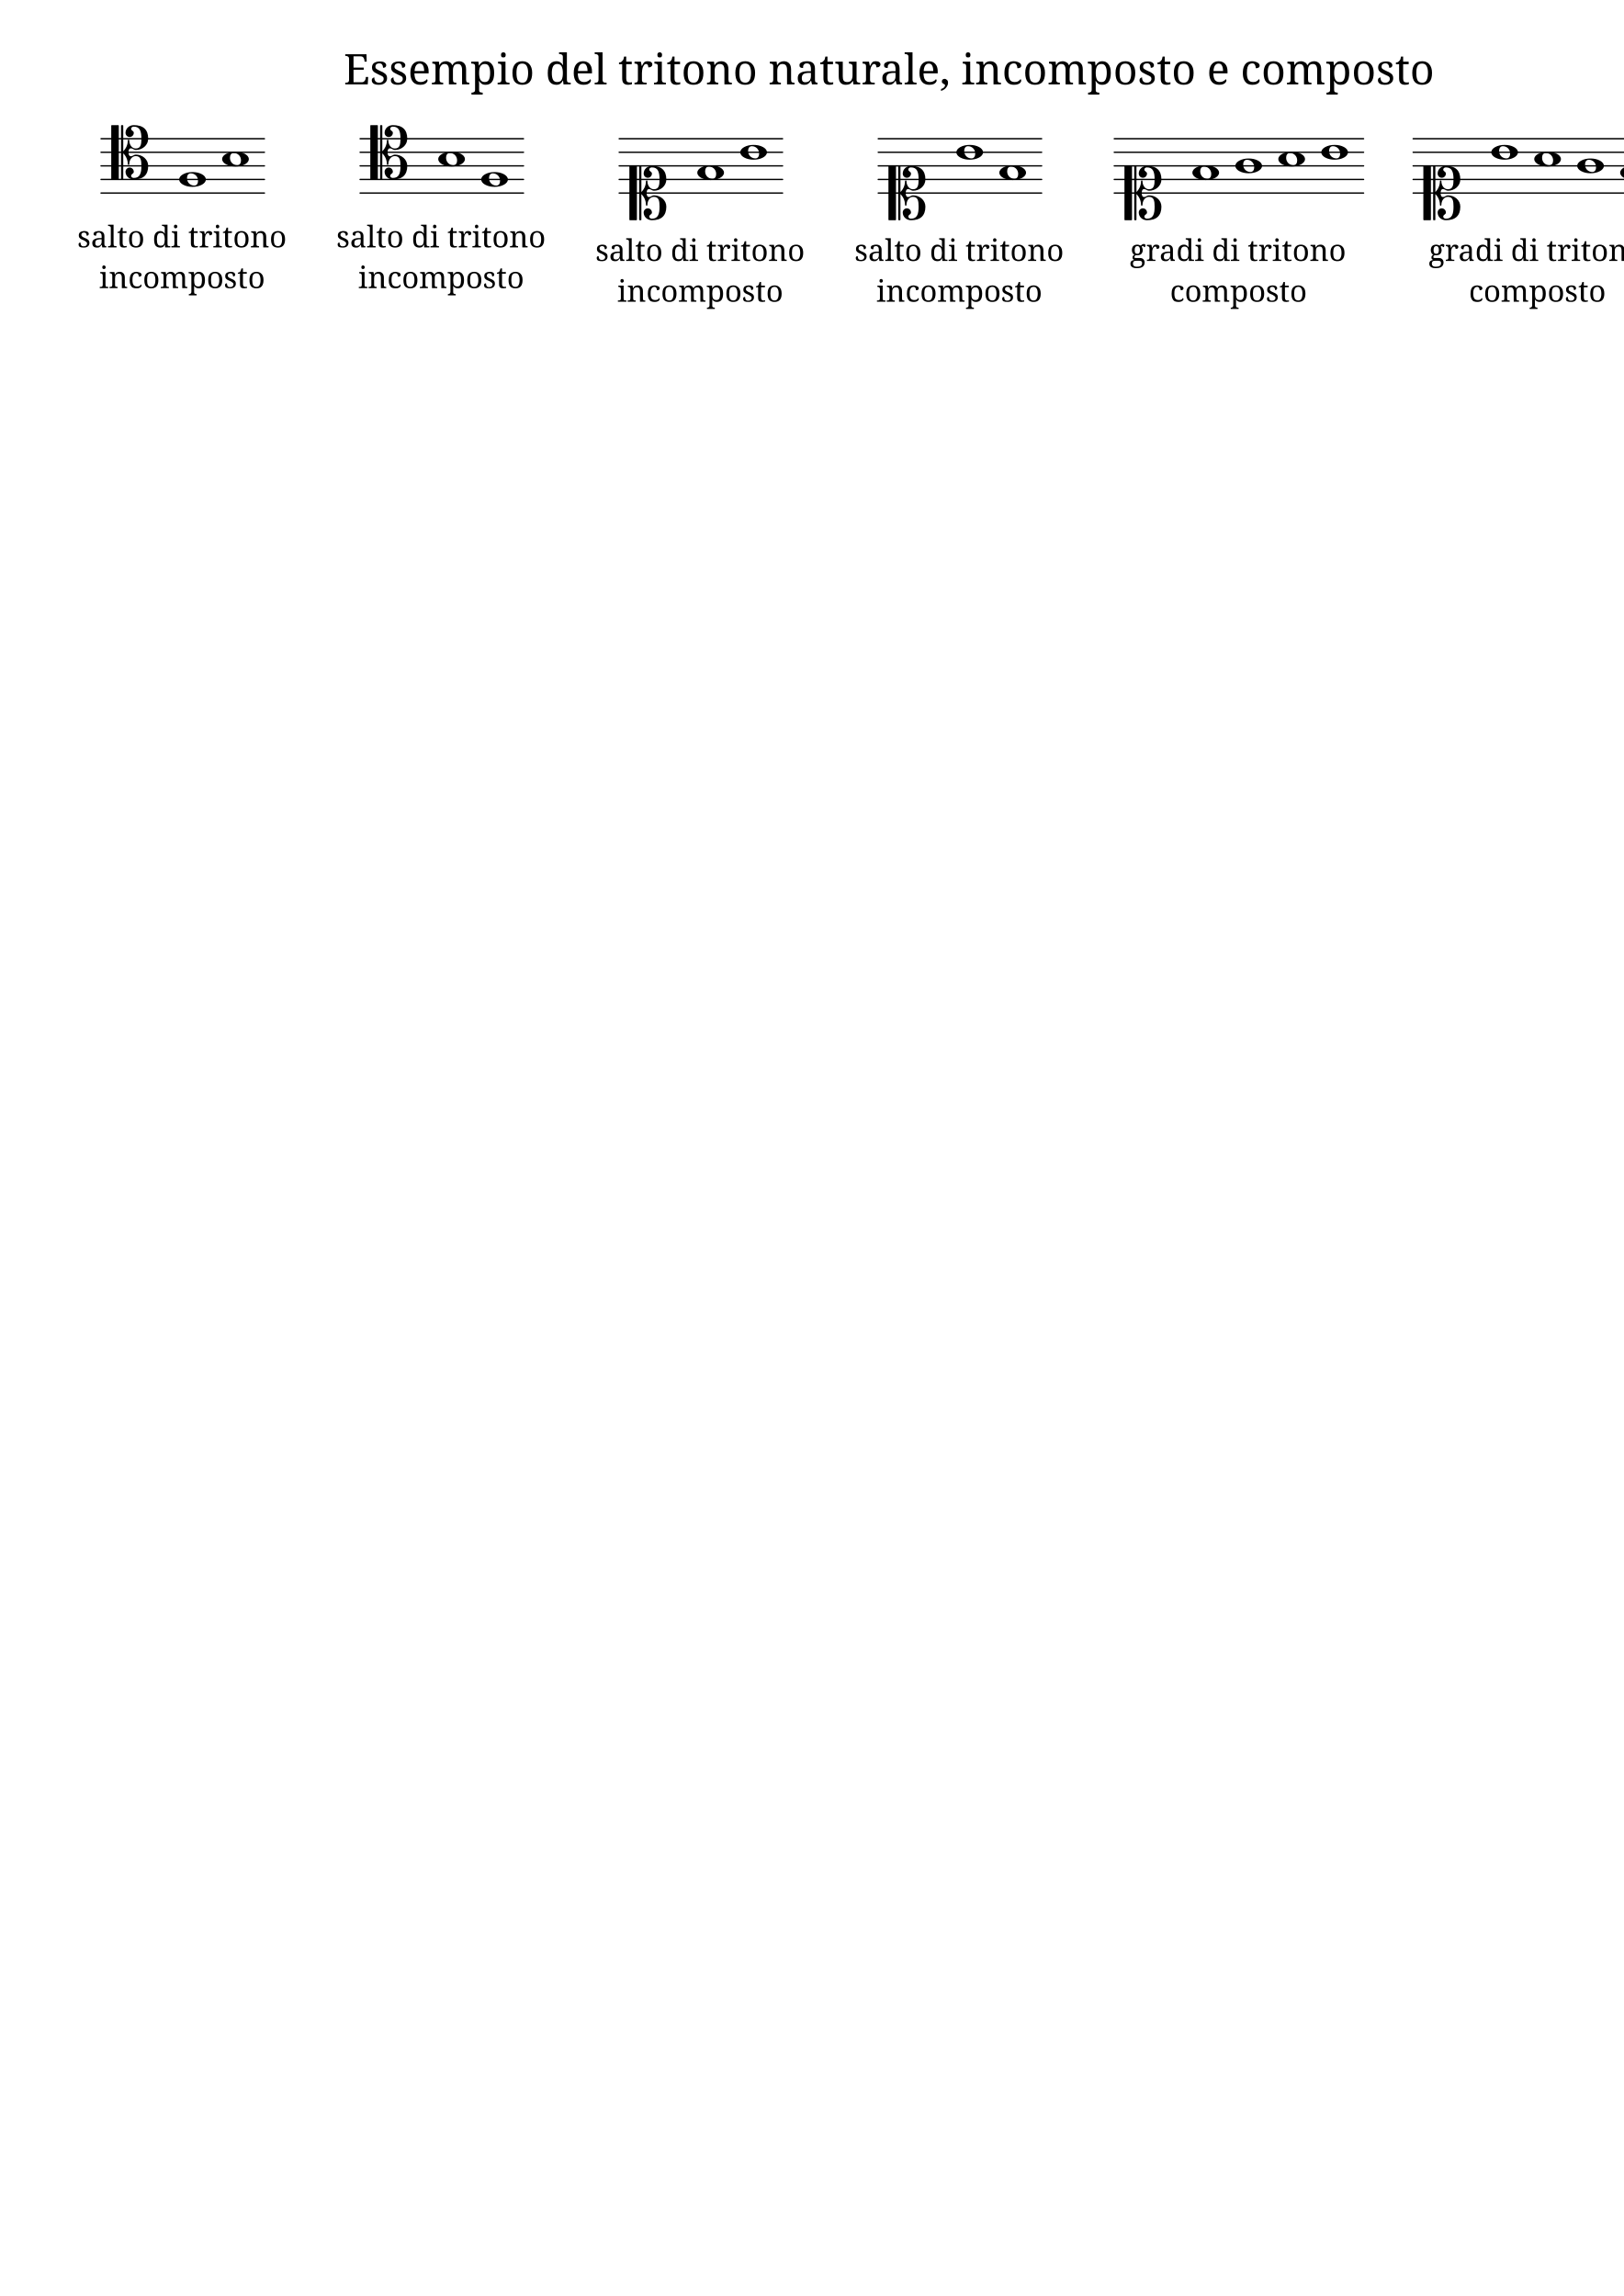
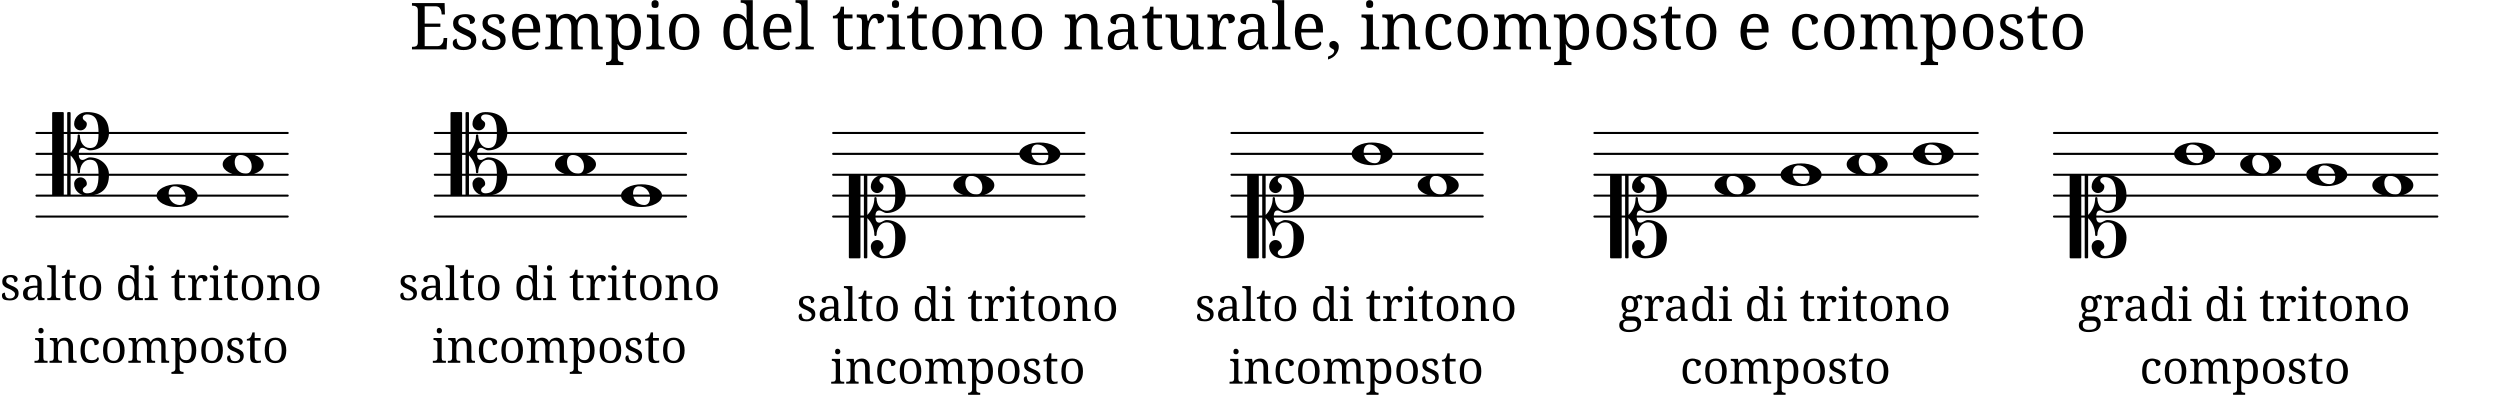
- <svg xmlns="http://www.w3.org/2000/svg" xmlns:xlink="http://www.w3.org/1999/xlink" version="1.2" width="210.00mm" height="297.00mm" viewBox="0 0 119.502 169.009">
+ <svg xmlns="http://www.w3.org/2000/svg" xmlns:xlink="http://www.w3.org/1999/xlink" version="1.2" width="210.28mm" height="33.20mm" viewBox="0 -2.365 119.664 18.893">
  <style type="text/css">

tspan { white-space: pre; }

</style>
-   <g transform="translate(25.2845, 6.21)">
+   <g transform="translate(19.594, -0)">
    <text font-family="serif" font-size="3.111" text-anchor="start" fill="currentColor">
      <tspan>Essempio del tritono naturale, incomposto e composto</tspan>
    </text>
  </g>
-   <g transform="translate(7.387, 14.21)">
-     <line stroke-linejoin="round" stroke-linecap="round" stroke-width="0.1" stroke="currentColor" x1="0.05" y1="0" x2="12.074" y2="0" />
-   </g>
-   <g transform="translate(7.387, 13.21)">
-     <line stroke-linejoin="round" stroke-linecap="round" stroke-width="0.1" stroke="currentColor" x1="0.05" y1="0" x2="12.074" y2="0" />
-   </g>
-   <g transform="translate(7.387, 12.21)">
-     <line stroke-linejoin="round" stroke-linecap="round" stroke-width="0.1" stroke="currentColor" x1="0.05" y1="0" x2="12.074" y2="0" />
-   </g>
-   <g transform="translate(7.387, 11.21)">
-     <line stroke-linejoin="round" stroke-linecap="round" stroke-width="0.1" stroke="currentColor" x1="0.05" y1="0" x2="12.074" y2="0" />
-   </g>
-   <g transform="translate(7.387, 10.21)">
+   <g transform="translate(1.6965, 8)">
+     <line stroke-linejoin="round" stroke-linecap="round" stroke-width="0.1" stroke="currentColor" x1="0.05" y1="0" x2="12.074" y2="0" />
+   </g>
+   <g transform="translate(1.6965, 7)">
+     <line stroke-linejoin="round" stroke-linecap="round" stroke-width="0.1" stroke="currentColor" x1="0.05" y1="0" x2="12.074" y2="0" />
+   </g>
+   <g transform="translate(1.6965, 6)">
+     <line stroke-linejoin="round" stroke-linecap="round" stroke-width="0.1" stroke="currentColor" x1="0.05" y1="0" x2="12.074" y2="0" />
+   </g>
+   <g transform="translate(1.6965, 5)">
+     <line stroke-linejoin="round" stroke-linecap="round" stroke-width="0.1" stroke="currentColor" x1="0.05" y1="0" x2="12.074" y2="0" />
+   </g>
+   <g transform="translate(1.6965, 4)">
    <line stroke-linejoin="round" stroke-linecap="round" stroke-width="0.1" stroke="currentColor" x1="0.05" y1="0" x2="12.074" y2="0" />
  </g>
  <a style="color:inherit;" xlink:href="textedit:///home/johannes/common-lisp/setzkasten/lilypond-export/b1-c35-m1-c.ly:36:16:17">
-     <g transform="translate(16.349, 11.71)">
-       <path transform="scale(0.004, -0.004)" d="M213 112c-50 0 -69 -43 -69 -88c0 -77 57 -136 134 -136c50 0 69 43 69 88c0 77 -57 136 -134 136zM491 0c0 -43 -34 -75 -72 -96c-53 -29 -114 -40 -174 -40s-120 11 -173 40c-38 21 -72 53 -72 96s34 75 72 96c53 29 113 40 173 40s121 -11 174 -40 c38 -21 72 -53 72 -96z" fill="currentColor" />
-     </g>
-   </a>
-   <g transform="translate(8.187, 11.21)">
+     <g transform="translate(10.6585, 5.5)">
+       <path transform="scale(0.004, -0.004)" d="M213 112c-50 0 -69 -43 -69 -88c0 -77 57 -136 134 -136c50 0 69 43 69 88c0 77 -57 136 -134 136zM491 0c0 -43 -34 -75 -72 -96c-53 -29 -114 -40 -174 -40s-120 11 -173 40c-38 21 -72 53 -72 96s34 75 72 96c53 29 113 40 173 40s121 -11 174 -40 c38 -21 72 -53 72 -96z" fill="currentColor" />
+     </g>
+   </a>
+   <g transform="translate(2.4965, 5)">
    <path transform="scale(0.004, -0.004)" d="M318 0c0 -33 7 -73 45 -73c29 0 57 31 88 31c123 0 229 -89 229 -208c0 -169 -93 -250 -265 -250c-83 0 -152 61 -152 142c0 42 34 77 76 77s76 -35 76 -77c0 -39 -49 -37 -49 -76c0 -23 24 -38 49 -38c116 0 140 90 140 222c0 106 -12 180 -104 180 c-72 0 -119 -71 -119 -149c0 -9 -7 -14 -14 -14s-13 5 -13 14c0 76 -31 147 -84 200v-471c0 -6 -4 -10 -10 -10h-21c-6 0 -10 4 -10 10v980c0 6 4 10 10 10h21c6 0 10 -4 10 -10v-471c53 53 84 124 84 200c0 9 6 14 13 14s14 -5 14 -14c0 -78 47 -149 119 -149 c92 0 104 74 104 180c0 132 -24 222 -140 222c-25 0 -49 -15 -49 -38c0 -39 49 -37 49 -76c0 -42 -34 -77 -76 -77s-76 35 -76 77c0 81 69 142 152 142c172 0 265 -81 265 -250c0 -119 -106 -208 -229 -208c-31 0 -59 31 -88 31c-38 0 -45 -40 -45 -73zM129 -500h-119 c-6 0 -10 4 -10 10v980c0 6 4 10 10 10h119c6 0 10 -4 10 -10v-980c0 -6 -4 -10 -10 -10z" fill="currentColor" />
  </g>
  <a style="color:inherit;" xlink:href="textedit:///home/johannes/common-lisp/setzkasten/lilypond-export/b1-c35-m1-c.ly:35:30:31">
-     <g transform="translate(13.187, 13.21)">
-       <path transform="scale(0.004, -0.004)" d="M213 112c-50 0 -69 -43 -69 -88c0 -77 57 -136 134 -136c50 0 69 43 69 88c0 77 -57 136 -134 136zM491 0c0 -43 -34 -75 -72 -96c-53 -29 -114 -40 -174 -40s-120 11 -173 40c-38 21 -72 53 -72 96s34 75 72 96c53 29 113 40 173 40s121 -11 174 -40 c38 -21 72 -53 72 -96z" fill="currentColor" />
-     </g>
-   </a>
-   <g transform="translate(5.6906, 18.21)">
-     <text font-family="serif" font-size="2.2" text-anchor="start" fill="currentColor">
-       <tspan>salto di tritono</tspan>
-     </text>
-   </g>
-   <g transform="translate(7.2953, 21.21)">
-     <text font-family="serif" font-size="2.2" text-anchor="start" fill="currentColor">
-       <tspan>incomposto</tspan>
-     </text>
-   </g>
-   <g transform="translate(26.4539, 14.21)">
-     <line stroke-linejoin="round" stroke-linecap="round" stroke-width="0.1" stroke="currentColor" x1="0.05" y1="0" x2="12.074" y2="0" />
-   </g>
-   <g transform="translate(26.4539, 13.21)">
-     <line stroke-linejoin="round" stroke-linecap="round" stroke-width="0.1" stroke="currentColor" x1="0.05" y1="0" x2="12.074" y2="0" />
-   </g>
-   <g transform="translate(26.4539, 12.21)">
-     <line stroke-linejoin="round" stroke-linecap="round" stroke-width="0.1" stroke="currentColor" x1="0.05" y1="0" x2="12.074" y2="0" />
-   </g>
-   <g transform="translate(26.4539, 11.21)">
-     <line stroke-linejoin="round" stroke-linecap="round" stroke-width="0.1" stroke="currentColor" x1="0.05" y1="0" x2="12.074" y2="0" />
-   </g>
-   <g transform="translate(26.4539, 10.21)">
+     <g transform="translate(7.4965, 7)">
+       <path transform="scale(0.004, -0.004)" d="M213 112c-50 0 -69 -43 -69 -88c0 -77 57 -136 134 -136c50 0 69 43 69 88c0 77 -57 136 -134 136zM491 0c0 -43 -34 -75 -72 -96c-53 -29 -114 -40 -174 -40s-120 11 -173 40c-38 21 -72 53 -72 96s34 75 72 96c53 29 113 40 173 40s121 -11 174 -40 c38 -21 72 -53 72 -96z" fill="currentColor" />
+     </g>
+   </a>
+   <g transform="translate(0, 12)">
+     <text font-family="serif" font-size="2.2" text-anchor="start" fill="currentColor">
+       <tspan>salto di tritono</tspan>
+     </text>
+   </g>
+   <g transform="translate(1.6047, 15)">
+     <text font-family="serif" font-size="2.2" text-anchor="start" fill="currentColor">
+       <tspan>incomposto</tspan>
+     </text>
+   </g>
+   <g transform="translate(20.7634, 8)">
+     <line stroke-linejoin="round" stroke-linecap="round" stroke-width="0.1" stroke="currentColor" x1="0.05" y1="0" x2="12.074" y2="0" />
+   </g>
+   <g transform="translate(20.7634, 7)">
+     <line stroke-linejoin="round" stroke-linecap="round" stroke-width="0.1" stroke="currentColor" x1="0.05" y1="0" x2="12.074" y2="0" />
+   </g>
+   <g transform="translate(20.7634, 6)">
+     <line stroke-linejoin="round" stroke-linecap="round" stroke-width="0.1" stroke="currentColor" x1="0.05" y1="0" x2="12.074" y2="0" />
+   </g>
+   <g transform="translate(20.7634, 5)">
+     <line stroke-linejoin="round" stroke-linecap="round" stroke-width="0.1" stroke="currentColor" x1="0.05" y1="0" x2="12.074" y2="0" />
+   </g>
+   <g transform="translate(20.7634, 4)">
    <line stroke-linejoin="round" stroke-linecap="round" stroke-width="0.1" stroke="currentColor" x1="0.05" y1="0" x2="12.074" y2="0" />
  </g>
  <a style="color:inherit;" xlink:href="textedit:///home/johannes/common-lisp/setzkasten/lilypond-export/b1-c35-m1-c.ly:69:16:17">
-     <g transform="translate(35.4159, 13.21)">
-       <path transform="scale(0.004, -0.004)" d="M213 112c-50 0 -69 -43 -69 -88c0 -77 57 -136 134 -136c50 0 69 43 69 88c0 77 -57 136 -134 136zM491 0c0 -43 -34 -75 -72 -96c-53 -29 -114 -40 -174 -40s-120 11 -173 40c-38 21 -72 53 -72 96s34 75 72 96c53 29 113 40 173 40s121 -11 174 -40 c38 -21 72 -53 72 -96z" fill="currentColor" />
-     </g>
-   </a>
-   <g transform="translate(27.2539, 11.21)">
+     <g transform="translate(29.7254, 7)">
+       <path transform="scale(0.004, -0.004)" d="M213 112c-50 0 -69 -43 -69 -88c0 -77 57 -136 134 -136c50 0 69 43 69 88c0 77 -57 136 -134 136zM491 0c0 -43 -34 -75 -72 -96c-53 -29 -114 -40 -174 -40s-120 11 -173 40c-38 21 -72 53 -72 96s34 75 72 96c53 29 113 40 173 40s121 -11 174 -40 c38 -21 72 -53 72 -96z" fill="currentColor" />
+     </g>
+   </a>
+   <g transform="translate(21.5634, 5)">
    <path transform="scale(0.004, -0.004)" d="M318 0c0 -33 7 -73 45 -73c29 0 57 31 88 31c123 0 229 -89 229 -208c0 -169 -93 -250 -265 -250c-83 0 -152 61 -152 142c0 42 34 77 76 77s76 -35 76 -77c0 -39 -49 -37 -49 -76c0 -23 24 -38 49 -38c116 0 140 90 140 222c0 106 -12 180 -104 180 c-72 0 -119 -71 -119 -149c0 -9 -7 -14 -14 -14s-13 5 -13 14c0 76 -31 147 -84 200v-471c0 -6 -4 -10 -10 -10h-21c-6 0 -10 4 -10 10v980c0 6 4 10 10 10h21c6 0 10 -4 10 -10v-471c53 53 84 124 84 200c0 9 6 14 13 14s14 -5 14 -14c0 -78 47 -149 119 -149 c92 0 104 74 104 180c0 132 -24 222 -140 222c-25 0 -49 -15 -49 -38c0 -39 49 -37 49 -76c0 -42 -34 -77 -76 -77s-76 35 -76 77c0 81 69 142 152 142c172 0 265 -81 265 -250c0 -119 -106 -208 -229 -208c-31 0 -59 31 -88 31c-38 0 -45 -40 -45 -73zM129 -500h-119 c-6 0 -10 4 -10 10v980c0 6 4 10 10 10h119c6 0 10 -4 10 -10v-980c0 -6 -4 -10 -10 -10z" fill="currentColor" />
  </g>
  <a style="color:inherit;" xlink:href="textedit:///home/johannes/common-lisp/setzkasten/lilypond-export/b1-c35-m1-c.ly:68:30:31">
-     <g transform="translate(32.2539, 11.71)">
-       <path transform="scale(0.004, -0.004)" d="M213 112c-50 0 -69 -43 -69 -88c0 -77 57 -136 134 -136c50 0 69 43 69 88c0 77 -57 136 -134 136zM491 0c0 -43 -34 -75 -72 -96c-53 -29 -114 -40 -174 -40s-120 11 -173 40c-38 21 -72 53 -72 96s34 75 72 96c53 29 113 40 173 40s121 -11 174 -40 c38 -21 72 -53 72 -96z" fill="currentColor" />
-     </g>
-   </a>
-   <g transform="translate(24.7575, 18.21)">
-     <text font-family="serif" font-size="2.2" text-anchor="start" fill="currentColor">
-       <tspan>salto di tritono</tspan>
-     </text>
-   </g>
-   <g transform="translate(26.3622, 21.21)">
-     <text font-family="serif" font-size="2.2" text-anchor="start" fill="currentColor">
-       <tspan>incomposto</tspan>
-     </text>
-   </g>
-   <g transform="translate(45.5208, 14.21)">
-     <line stroke-linejoin="round" stroke-linecap="round" stroke-width="0.1" stroke="currentColor" x1="0.05" y1="0" x2="12.074" y2="0" />
-   </g>
-   <g transform="translate(45.5208, 13.21)">
-     <line stroke-linejoin="round" stroke-linecap="round" stroke-width="0.1" stroke="currentColor" x1="0.05" y1="0" x2="12.074" y2="0" />
-   </g>
-   <g transform="translate(45.5208, 12.21)">
-     <line stroke-linejoin="round" stroke-linecap="round" stroke-width="0.1" stroke="currentColor" x1="0.05" y1="0" x2="12.074" y2="0" />
-   </g>
-   <g transform="translate(45.5208, 11.21)">
-     <line stroke-linejoin="round" stroke-linecap="round" stroke-width="0.1" stroke="currentColor" x1="0.05" y1="0" x2="12.074" y2="0" />
-   </g>
-   <g transform="translate(45.5208, 10.21)">
+     <g transform="translate(26.5634, 5.5)">
+       <path transform="scale(0.004, -0.004)" d="M213 112c-50 0 -69 -43 -69 -88c0 -77 57 -136 134 -136c50 0 69 43 69 88c0 77 -57 136 -134 136zM491 0c0 -43 -34 -75 -72 -96c-53 -29 -114 -40 -174 -40s-120 11 -173 40c-38 21 -72 53 -72 96s34 75 72 96c53 29 113 40 173 40s121 -11 174 -40 c38 -21 72 -53 72 -96z" fill="currentColor" />
+     </g>
+   </a>
+   <g transform="translate(19.0669, 12)">
+     <text font-family="serif" font-size="2.2" text-anchor="start" fill="currentColor">
+       <tspan>salto di tritono</tspan>
+     </text>
+   </g>
+   <g transform="translate(20.6717, 15)">
+     <text font-family="serif" font-size="2.2" text-anchor="start" fill="currentColor">
+       <tspan>incomposto</tspan>
+     </text>
+   </g>
+   <g transform="translate(39.8303, 8)">
+     <line stroke-linejoin="round" stroke-linecap="round" stroke-width="0.1" stroke="currentColor" x1="0.05" y1="0" x2="12.074" y2="0" />
+   </g>
+   <g transform="translate(39.8303, 7)">
+     <line stroke-linejoin="round" stroke-linecap="round" stroke-width="0.1" stroke="currentColor" x1="0.05" y1="0" x2="12.074" y2="0" />
+   </g>
+   <g transform="translate(39.8303, 6)">
+     <line stroke-linejoin="round" stroke-linecap="round" stroke-width="0.1" stroke="currentColor" x1="0.05" y1="0" x2="12.074" y2="0" />
+   </g>
+   <g transform="translate(39.8303, 5)">
+     <line stroke-linejoin="round" stroke-linecap="round" stroke-width="0.1" stroke="currentColor" x1="0.05" y1="0" x2="12.074" y2="0" />
+   </g>
+   <g transform="translate(39.8303, 4)">
    <line stroke-linejoin="round" stroke-linecap="round" stroke-width="0.1" stroke="currentColor" x1="0.05" y1="0" x2="12.074" y2="0" />
  </g>
  <a style="color:inherit;" xlink:href="textedit:///home/johannes/common-lisp/setzkasten/lilypond-export/b1-c35-m1-c.ly:102:16:17">
-     <g transform="translate(54.4828, 11.21)">
-       <path transform="scale(0.004, -0.004)" d="M213 112c-50 0 -69 -43 -69 -88c0 -77 57 -136 134 -136c50 0 69 43 69 88c0 77 -57 136 -134 136zM491 0c0 -43 -34 -75 -72 -96c-53 -29 -114 -40 -174 -40s-120 11 -173 40c-38 21 -72 53 -72 96s34 75 72 96c53 29 113 40 173 40s121 -11 174 -40 c38 -21 72 -53 72 -96z" fill="currentColor" />
-     </g>
-   </a>
-   <g transform="translate(46.3208, 14.21)">
+     <g transform="translate(48.7923, 5)">
+       <path transform="scale(0.004, -0.004)" d="M213 112c-50 0 -69 -43 -69 -88c0 -77 57 -136 134 -136c50 0 69 43 69 88c0 77 -57 136 -134 136zM491 0c0 -43 -34 -75 -72 -96c-53 -29 -114 -40 -174 -40s-120 11 -173 40c-38 21 -72 53 -72 96s34 75 72 96c53 29 113 40 173 40s121 -11 174 -40 c38 -21 72 -53 72 -96z" fill="currentColor" />
+     </g>
+   </a>
+   <g transform="translate(40.6303, 8)">
    <path transform="scale(0.004, -0.004)" d="M318 0c0 -33 7 -73 45 -73c29 0 57 31 88 31c123 0 229 -89 229 -208c0 -169 -93 -250 -265 -250c-83 0 -152 61 -152 142c0 42 34 77 76 77s76 -35 76 -77c0 -39 -49 -37 -49 -76c0 -23 24 -38 49 -38c116 0 140 90 140 222c0 106 -12 180 -104 180 c-72 0 -119 -71 -119 -149c0 -9 -7 -14 -14 -14s-13 5 -13 14c0 76 -31 147 -84 200v-471c0 -6 -4 -10 -10 -10h-21c-6 0 -10 4 -10 10v980c0 6 4 10 10 10h21c6 0 10 -4 10 -10v-471c53 53 84 124 84 200c0 9 6 14 13 14s14 -5 14 -14c0 -78 47 -149 119 -149 c92 0 104 74 104 180c0 132 -24 222 -140 222c-25 0 -49 -15 -49 -38c0 -39 49 -37 49 -76c0 -42 -34 -77 -76 -77s-76 35 -76 77c0 81 69 142 152 142c172 0 265 -81 265 -250c0 -119 -106 -208 -229 -208c-31 0 -59 31 -88 31c-38 0 -45 -40 -45 -73zM129 -500h-119 c-6 0 -10 4 -10 10v980c0 6 4 10 10 10h119c6 0 10 -4 10 -10v-980c0 -6 -4 -10 -10 -10z" fill="currentColor" />
  </g>
  <a style="color:inherit;" xlink:href="textedit:///home/johannes/common-lisp/setzkasten/lilypond-export/b1-c35-m1-c.ly:101:32:33">
-     <g transform="translate(51.3208, 12.71)">
-       <path transform="scale(0.004, -0.004)" d="M213 112c-50 0 -69 -43 -69 -88c0 -77 57 -136 134 -136c50 0 69 43 69 88c0 77 -57 136 -134 136zM491 0c0 -43 -34 -75 -72 -96c-53 -29 -114 -40 -174 -40s-120 11 -173 40c-38 21 -72 53 -72 96s34 75 72 96c53 29 113 40 173 40s121 -11 174 -40 c38 -21 72 -53 72 -96z" fill="currentColor" />
-     </g>
-   </a>
-   <g transform="translate(43.8244, 19.21)">
-     <text font-family="serif" font-size="2.2" text-anchor="start" fill="currentColor">
-       <tspan>salto di tritono</tspan>
-     </text>
-   </g>
-   <g transform="translate(45.4291, 22.21)">
-     <text font-family="serif" font-size="2.2" text-anchor="start" fill="currentColor">
-       <tspan>incomposto</tspan>
-     </text>
-   </g>
-   <g transform="translate(64.5878, 14.21)">
-     <line stroke-linejoin="round" stroke-linecap="round" stroke-width="0.1" stroke="currentColor" x1="0.05" y1="0" x2="12.074" y2="0" />
-   </g>
-   <g transform="translate(64.5878, 13.21)">
-     <line stroke-linejoin="round" stroke-linecap="round" stroke-width="0.1" stroke="currentColor" x1="0.05" y1="0" x2="12.074" y2="0" />
-   </g>
-   <g transform="translate(64.5878, 12.21)">
-     <line stroke-linejoin="round" stroke-linecap="round" stroke-width="0.1" stroke="currentColor" x1="0.05" y1="0" x2="12.074" y2="0" />
-   </g>
-   <g transform="translate(64.5878, 11.21)">
-     <line stroke-linejoin="round" stroke-linecap="round" stroke-width="0.1" stroke="currentColor" x1="0.05" y1="0" x2="12.074" y2="0" />
-   </g>
-   <g transform="translate(64.5878, 10.21)">
+     <g transform="translate(45.6303, 6.5)">
+       <path transform="scale(0.004, -0.004)" d="M213 112c-50 0 -69 -43 -69 -88c0 -77 57 -136 134 -136c50 0 69 43 69 88c0 77 -57 136 -134 136zM491 0c0 -43 -34 -75 -72 -96c-53 -29 -114 -40 -174 -40s-120 11 -173 40c-38 21 -72 53 -72 96s34 75 72 96c53 29 113 40 173 40s121 -11 174 -40 c38 -21 72 -53 72 -96z" fill="currentColor" />
+     </g>
+   </a>
+   <g transform="translate(38.1338, 13)">
+     <text font-family="serif" font-size="2.2" text-anchor="start" fill="currentColor">
+       <tspan>salto di tritono</tspan>
+     </text>
+   </g>
+   <g transform="translate(39.7386, 16)">
+     <text font-family="serif" font-size="2.2" text-anchor="start" fill="currentColor">
+       <tspan>incomposto</tspan>
+     </text>
+   </g>
+   <g transform="translate(58.8972, 8)">
+     <line stroke-linejoin="round" stroke-linecap="round" stroke-width="0.1" stroke="currentColor" x1="0.05" y1="0" x2="12.074" y2="0" />
+   </g>
+   <g transform="translate(58.8972, 7)">
+     <line stroke-linejoin="round" stroke-linecap="round" stroke-width="0.1" stroke="currentColor" x1="0.05" y1="0" x2="12.074" y2="0" />
+   </g>
+   <g transform="translate(58.8972, 6)">
+     <line stroke-linejoin="round" stroke-linecap="round" stroke-width="0.1" stroke="currentColor" x1="0.05" y1="0" x2="12.074" y2="0" />
+   </g>
+   <g transform="translate(58.8972, 5)">
+     <line stroke-linejoin="round" stroke-linecap="round" stroke-width="0.1" stroke="currentColor" x1="0.05" y1="0" x2="12.074" y2="0" />
+   </g>
+   <g transform="translate(58.8972, 4)">
    <line stroke-linejoin="round" stroke-linecap="round" stroke-width="0.1" stroke="currentColor" x1="0.05" y1="0" x2="12.074" y2="0" />
  </g>
  <a style="color:inherit;" xlink:href="textedit:///home/johannes/common-lisp/setzkasten/lilypond-export/b1-c35-m1-c.ly:135:16:17">
-     <g transform="translate(73.5498, 12.71)">
-       <path transform="scale(0.004, -0.004)" d="M213 112c-50 0 -69 -43 -69 -88c0 -77 57 -136 134 -136c50 0 69 43 69 88c0 77 -57 136 -134 136zM491 0c0 -43 -34 -75 -72 -96c-53 -29 -114 -40 -174 -40s-120 11 -173 40c-38 21 -72 53 -72 96s34 75 72 96c53 29 113 40 173 40s121 -11 174 -40 c38 -21 72 -53 72 -96z" fill="currentColor" />
-     </g>
-   </a>
-   <g transform="translate(65.3878, 14.21)">
+     <g transform="translate(67.8592, 6.5)">
+       <path transform="scale(0.004, -0.004)" d="M213 112c-50 0 -69 -43 -69 -88c0 -77 57 -136 134 -136c50 0 69 43 69 88c0 77 -57 136 -134 136zM491 0c0 -43 -34 -75 -72 -96c-53 -29 -114 -40 -174 -40s-120 11 -173 40c-38 21 -72 53 -72 96s34 75 72 96c53 29 113 40 173 40s121 -11 174 -40 c38 -21 72 -53 72 -96z" fill="currentColor" />
+     </g>
+   </a>
+   <g transform="translate(59.6972, 8)">
    <path transform="scale(0.004, -0.004)" d="M318 0c0 -33 7 -73 45 -73c29 0 57 31 88 31c123 0 229 -89 229 -208c0 -169 -93 -250 -265 -250c-83 0 -152 61 -152 142c0 42 34 77 76 77s76 -35 76 -77c0 -39 -49 -37 -49 -76c0 -23 24 -38 49 -38c116 0 140 90 140 222c0 106 -12 180 -104 180 c-72 0 -119 -71 -119 -149c0 -9 -7 -14 -14 -14s-13 5 -13 14c0 76 -31 147 -84 200v-471c0 -6 -4 -10 -10 -10h-21c-6 0 -10 4 -10 10v980c0 6 4 10 10 10h21c6 0 10 -4 10 -10v-471c53 53 84 124 84 200c0 9 6 14 13 14s14 -5 14 -14c0 -78 47 -149 119 -149 c92 0 104 74 104 180c0 132 -24 222 -140 222c-25 0 -49 -15 -49 -38c0 -39 49 -37 49 -76c0 -42 -34 -77 -76 -77s-76 35 -76 77c0 81 69 142 152 142c172 0 265 -81 265 -250c0 -119 -106 -208 -229 -208c-31 0 -59 31 -88 31c-38 0 -45 -40 -45 -73zM129 -500h-119 c-6 0 -10 4 -10 10v980c0 6 4 10 10 10h119c6 0 10 -4 10 -10v-980c0 -6 -4 -10 -10 -10z" fill="currentColor" />
  </g>
  <a style="color:inherit;" xlink:href="textedit:///home/johannes/common-lisp/setzkasten/lilypond-export/b1-c35-m1-c.ly:134:32:33">
-     <g transform="translate(70.3878, 11.21)">
-       <path transform="scale(0.004, -0.004)" d="M213 112c-50 0 -69 -43 -69 -88c0 -77 57 -136 134 -136c50 0 69 43 69 88c0 77 -57 136 -134 136zM491 0c0 -43 -34 -75 -72 -96c-53 -29 -114 -40 -174 -40s-120 11 -173 40c-38 21 -72 53 -72 96s34 75 72 96c53 29 113 40 173 40s121 -11 174 -40 c38 -21 72 -53 72 -96z" fill="currentColor" />
-     </g>
-   </a>
-   <g transform="translate(62.8913, 19.21)">
-     <text font-family="serif" font-size="2.2" text-anchor="start" fill="currentColor">
-       <tspan>salto di tritono</tspan>
-     </text>
-   </g>
-   <g transform="translate(64.496, 22.21)">
-     <text font-family="serif" font-size="2.2" text-anchor="start" fill="currentColor">
-       <tspan>incomposto</tspan>
-     </text>
-   </g>
-   <g transform="translate(81.9582, 14.21)">
-     <line stroke-linejoin="round" stroke-linecap="round" stroke-width="0.1" stroke="currentColor" x1="0.05" y1="0" x2="18.398" y2="0" />
-   </g>
-   <g transform="translate(81.9582, 13.21)">
-     <line stroke-linejoin="round" stroke-linecap="round" stroke-width="0.1" stroke="currentColor" x1="0.05" y1="0" x2="18.398" y2="0" />
-   </g>
-   <g transform="translate(81.9582, 12.21)">
-     <line stroke-linejoin="round" stroke-linecap="round" stroke-width="0.1" stroke="currentColor" x1="0.05" y1="0" x2="18.398" y2="0" />
-   </g>
-   <g transform="translate(81.9582, 11.21)">
-     <line stroke-linejoin="round" stroke-linecap="round" stroke-width="0.1" stroke="currentColor" x1="0.05" y1="0" x2="18.398" y2="0" />
-   </g>
-   <g transform="translate(81.9582, 10.21)">
+     <g transform="translate(64.6972, 5)">
+       <path transform="scale(0.004, -0.004)" d="M213 112c-50 0 -69 -43 -69 -88c0 -77 57 -136 134 -136c50 0 69 43 69 88c0 77 -57 136 -134 136zM491 0c0 -43 -34 -75 -72 -96c-53 -29 -114 -40 -174 -40s-120 11 -173 40c-38 21 -72 53 -72 96s34 75 72 96c53 29 113 40 173 40s121 -11 174 -40 c38 -21 72 -53 72 -96z" fill="currentColor" />
+     </g>
+   </a>
+   <g transform="translate(57.2008, 13)">
+     <text font-family="serif" font-size="2.2" text-anchor="start" fill="currentColor">
+       <tspan>salto di tritono</tspan>
+     </text>
+   </g>
+   <g transform="translate(58.8055, 16)">
+     <text font-family="serif" font-size="2.2" text-anchor="start" fill="currentColor">
+       <tspan>incomposto</tspan>
+     </text>
+   </g>
+   <g transform="translate(76.2677, 8)">
+     <line stroke-linejoin="round" stroke-linecap="round" stroke-width="0.1" stroke="currentColor" x1="0.05" y1="0" x2="18.398" y2="0" />
+   </g>
+   <g transform="translate(76.2677, 7)">
+     <line stroke-linejoin="round" stroke-linecap="round" stroke-width="0.1" stroke="currentColor" x1="0.05" y1="0" x2="18.398" y2="0" />
+   </g>
+   <g transform="translate(76.2677, 6)">
+     <line stroke-linejoin="round" stroke-linecap="round" stroke-width="0.1" stroke="currentColor" x1="0.05" y1="0" x2="18.398" y2="0" />
+   </g>
+   <g transform="translate(76.2677, 5)">
+     <line stroke-linejoin="round" stroke-linecap="round" stroke-width="0.1" stroke="currentColor" x1="0.05" y1="0" x2="18.398" y2="0" />
+   </g>
+   <g transform="translate(76.2677, 4)">
    <line stroke-linejoin="round" stroke-linecap="round" stroke-width="0.1" stroke="currentColor" x1="0.05" y1="0" x2="18.398" y2="0" />
  </g>
  <a style="color:inherit;" xlink:href="textedit:///home/johannes/common-lisp/setzkasten/lilypond-export/b1-c35-m1-c.ly:168:16:17">
-     <g transform="translate(90.9202, 12.21)">
+     <g transform="translate(85.2297, 6)">
      <path transform="scale(0.004, -0.004)" d="M213 112c-50 0 -69 -43 -69 -88c0 -77 57 -136 134 -136c50 0 69 43 69 88c0 77 -57 136 -134 136zM491 0c0 -43 -34 -75 -72 -96c-53 -29 -114 -40 -174 -40s-120 11 -173 40c-38 21 -72 53 -72 96s34 75 72 96c53 29 113 40 173 40s121 -11 174 -40 c38 -21 72 -53 72 -96z" fill="currentColor" />
    </g>
  </a>
  <a style="color:inherit;" xlink:href="textedit:///home/johannes/common-lisp/setzkasten/lilypond-export/b1-c35-m1-c.ly:169:16:17">
-     <g transform="translate(94.0822, 11.71)">
+     <g transform="translate(88.3917, 5.5)">
      <path transform="scale(0.004, -0.004)" d="M213 112c-50 0 -69 -43 -69 -88c0 -77 57 -136 134 -136c50 0 69 43 69 88c0 77 -57 136 -134 136zM491 0c0 -43 -34 -75 -72 -96c-53 -29 -114 -40 -174 -40s-120 11 -173 40c-38 21 -72 53 -72 96s34 75 72 96c53 29 113 40 173 40s121 -11 174 -40 c38 -21 72 -53 72 -96z" fill="currentColor" />
    </g>
  </a>
  <a style="color:inherit;" xlink:href="textedit:///home/johannes/common-lisp/setzkasten/lilypond-export/b1-c35-m1-c.ly:170:16:17">
-     <g transform="translate(97.2442, 11.21)">
+     <g transform="translate(91.5537, 5)">
      <path transform="scale(0.004, -0.004)" d="M213 112c-50 0 -69 -43 -69 -88c0 -77 57 -136 134 -136c50 0 69 43 69 88c0 77 -57 136 -134 136zM491 0c0 -43 -34 -75 -72 -96c-53 -29 -114 -40 -174 -40s-120 11 -173 40c-38 21 -72 53 -72 96s34 75 72 96c53 29 113 40 173 40s121 -11 174 -40 c38 -21 72 -53 72 -96z" fill="currentColor" />
    </g>
  </a>
  <a style="color:inherit;" xlink:href="textedit:///home/johannes/common-lisp/setzkasten/lilypond-export/b1-c35-m1-c.ly:167:32:33">
-     <g transform="translate(87.7582, 12.71)">
-       <path transform="scale(0.004, -0.004)" d="M213 112c-50 0 -69 -43 -69 -88c0 -77 57 -136 134 -136c50 0 69 43 69 88c0 77 -57 136 -134 136zM491 0c0 -43 -34 -75 -72 -96c-53 -29 -114 -40 -174 -40s-120 11 -173 40c-38 21 -72 53 -72 96s34 75 72 96c53 29 113 40 173 40s121 -11 174 -40 c38 -21 72 -53 72 -96z" fill="currentColor" />
-     </g>
-   </a>
-   <g transform="translate(82.7582, 14.21)">
-     <path transform="scale(0.004, -0.004)" d="M318 0c0 -33 7 -73 45 -73c29 0 57 31 88 31c123 0 229 -89 229 -208c0 -169 -93 -250 -265 -250c-83 0 -152 61 -152 142c0 42 34 77 76 77s76 -35 76 -77c0 -39 -49 -37 -49 -76c0 -23 24 -38 49 -38c116 0 140 90 140 222c0 106 -12 180 -104 180 c-72 0 -119 -71 -119 -149c0 -9 -7 -14 -14 -14s-13 5 -13 14c0 76 -31 147 -84 200v-471c0 -6 -4 -10 -10 -10h-21c-6 0 -10 4 -10 10v980c0 6 4 10 10 10h21c6 0 10 -4 10 -10v-471c53 53 84 124 84 200c0 9 6 14 13 14s14 -5 14 -14c0 -78 47 -149 119 -149 c92 0 104 74 104 180c0 132 -24 222 -140 222c-25 0 -49 -15 -49 -38c0 -39 49 -37 49 -76c0 -42 -34 -77 -76 -77s-76 35 -76 77c0 81 69 142 152 142c172 0 265 -81 265 -250c0 -119 -106 -208 -229 -208c-31 0 -59 31 -88 31c-38 0 -45 -40 -45 -73zM129 -500h-119 c-6 0 -10 4 -10 10v980c0 6 4 10 10 10h119c6 0 10 -4 10 -10v-980c0 -6 -4 -10 -10 -10z" fill="currentColor" />
-   </g>
-   <g transform="translate(83.1506, 19.21)">
+     <g transform="translate(82.0677, 6.5)">
+       <path transform="scale(0.004, -0.004)" d="M213 112c-50 0 -69 -43 -69 -88c0 -77 57 -136 134 -136c50 0 69 43 69 88c0 77 -57 136 -134 136zM491 0c0 -43 -34 -75 -72 -96c-53 -29 -114 -40 -174 -40s-120 11 -173 40c-38 21 -72 53 -72 96s34 75 72 96c53 29 113 40 173 40s121 -11 174 -40 c38 -21 72 -53 72 -96z" fill="currentColor" />
+     </g>
+   </a>
+   <g transform="translate(77.0677, 8)">
+     <path transform="scale(0.004, -0.004)" d="M318 0c0 -33 7 -73 45 -73c29 0 57 31 88 31c123 0 229 -89 229 -208c0 -169 -93 -250 -265 -250c-83 0 -152 61 -152 142c0 42 34 77 76 77s76 -35 76 -77c0 -39 -49 -37 -49 -76c0 -23 24 -38 49 -38c116 0 140 90 140 222c0 106 -12 180 -104 180 c-72 0 -119 -71 -119 -149c0 -9 -7 -14 -14 -14s-13 5 -13 14c0 76 -31 147 -84 200v-471c0 -6 -4 -10 -10 -10h-21c-6 0 -10 4 -10 10v980c0 6 4 10 10 10h21c6 0 10 -4 10 -10v-471c53 53 84 124 84 200c0 9 6 14 13 14s14 -5 14 -14c0 -78 47 -149 119 -149 c92 0 104 74 104 180c0 132 -24 222 -140 222c-25 0 -49 -15 -49 -38c0 -39 49 -37 49 -76c0 -42 -34 -77 -76 -77s-76 35 -76 77c0 81 69 142 152 142c172 0 265 -81 265 -250c0 -119 -106 -208 -229 -208c-31 0 -59 31 -88 31c-38 0 -45 -40 -45 -73zM129 -500h-119 c-6 0 -10 4 -10 10v980c0 6 4 10 10 10h119c6 0 10 -4 10 -10v-980c0 -6 -4 -10 -10 -10z" fill="currentColor" />
+   </g>
+   <g transform="translate(77.4601, 13)">
    <text font-family="serif" font-size="2.2" text-anchor="start" fill="currentColor">
      <tspan>gradi di tritono</tspan>
    </text>
  </g>
-   <g transform="translate(86.104, 22.21)">
+   <g transform="translate(80.4135, 16)">
    <text font-family="serif" font-size="2.2" text-anchor="start" fill="currentColor">
      <tspan>composto</tspan>
    </text>
  </g>
-   <g transform="translate(103.9562, 14.21)">
-     <line stroke-linejoin="round" stroke-linecap="round" stroke-width="0.1" stroke="currentColor" x1="0.05" y1="0" x2="18.398" y2="0" />
-   </g>
-   <g transform="translate(103.9562, 13.21)">
-     <line stroke-linejoin="round" stroke-linecap="round" stroke-width="0.1" stroke="currentColor" x1="0.05" y1="0" x2="18.398" y2="0" />
-   </g>
-   <g transform="translate(103.9562, 12.21)">
-     <line stroke-linejoin="round" stroke-linecap="round" stroke-width="0.1" stroke="currentColor" x1="0.05" y1="0" x2="18.398" y2="0" />
-   </g>
-   <g transform="translate(103.9562, 11.21)">
-     <line stroke-linejoin="round" stroke-linecap="round" stroke-width="0.1" stroke="currentColor" x1="0.05" y1="0" x2="18.398" y2="0" />
-   </g>
-   <g transform="translate(103.9562, 10.21)">
+   <g transform="translate(98.2657, 8)">
+     <line stroke-linejoin="round" stroke-linecap="round" stroke-width="0.1" stroke="currentColor" x1="0.05" y1="0" x2="18.398" y2="0" />
+   </g>
+   <g transform="translate(98.2657, 7)">
+     <line stroke-linejoin="round" stroke-linecap="round" stroke-width="0.1" stroke="currentColor" x1="0.05" y1="0" x2="18.398" y2="0" />
+   </g>
+   <g transform="translate(98.2657, 6)">
+     <line stroke-linejoin="round" stroke-linecap="round" stroke-width="0.1" stroke="currentColor" x1="0.05" y1="0" x2="18.398" y2="0" />
+   </g>
+   <g transform="translate(98.2657, 5)">
+     <line stroke-linejoin="round" stroke-linecap="round" stroke-width="0.1" stroke="currentColor" x1="0.05" y1="0" x2="18.398" y2="0" />
+   </g>
+   <g transform="translate(98.2657, 4)">
    <line stroke-linejoin="round" stroke-linecap="round" stroke-width="0.1" stroke="currentColor" x1="0.05" y1="0" x2="18.398" y2="0" />
  </g>
  <a style="color:inherit;" xlink:href="textedit:///home/johannes/common-lisp/setzkasten/lilypond-export/b1-c35-m1-c.ly:203:16:17">
-     <g transform="translate(112.9182, 11.71)">
+     <g transform="translate(107.2277, 5.5)">
      <path transform="scale(0.004, -0.004)" d="M213 112c-50 0 -69 -43 -69 -88c0 -77 57 -136 134 -136c50 0 69 43 69 88c0 77 -57 136 -134 136zM491 0c0 -43 -34 -75 -72 -96c-53 -29 -114 -40 -174 -40s-120 11 -173 40c-38 21 -72 53 -72 96s34 75 72 96c53 29 113 40 173 40s121 -11 174 -40 c38 -21 72 -53 72 -96z" fill="currentColor" />
    </g>
  </a>
  <a style="color:inherit;" xlink:href="textedit:///home/johannes/common-lisp/setzkasten/lilypond-export/b1-c35-m1-c.ly:204:16:17">
-     <g transform="translate(116.0802, 12.21)">
+     <g transform="translate(110.3897, 6)">
      <path transform="scale(0.004, -0.004)" d="M213 112c-50 0 -69 -43 -69 -88c0 -77 57 -136 134 -136c50 0 69 43 69 88c0 77 -57 136 -134 136zM491 0c0 -43 -34 -75 -72 -96c-53 -29 -114 -40 -174 -40s-120 11 -173 40c-38 21 -72 53 -72 96s34 75 72 96c53 29 113 40 173 40s121 -11 174 -40 c38 -21 72 -53 72 -96z" fill="currentColor" />
    </g>
  </a>
  <a style="color:inherit;" xlink:href="textedit:///home/johannes/common-lisp/setzkasten/lilypond-export/b1-c35-m1-c.ly:205:16:17">
-     <g transform="translate(119.2422, 12.71)">
+     <g transform="translate(113.5517, 6.5)">
      <path transform="scale(0.004, -0.004)" d="M213 112c-50 0 -69 -43 -69 -88c0 -77 57 -136 134 -136c50 0 69 43 69 88c0 77 -57 136 -134 136zM491 0c0 -43 -34 -75 -72 -96c-53 -29 -114 -40 -174 -40s-120 11 -173 40c-38 21 -72 53 -72 96s34 75 72 96c53 29 113 40 173 40s121 -11 174 -40 c38 -21 72 -53 72 -96z" fill="currentColor" />
    </g>
  </a>
  <a style="color:inherit;" xlink:href="textedit:///home/johannes/common-lisp/setzkasten/lilypond-export/b1-c35-m1-c.ly:202:32:33">
-     <g transform="translate(109.7562, 11.21)">
-       <path transform="scale(0.004, -0.004)" d="M213 112c-50 0 -69 -43 -69 -88c0 -77 57 -136 134 -136c50 0 69 43 69 88c0 77 -57 136 -134 136zM491 0c0 -43 -34 -75 -72 -96c-53 -29 -114 -40 -174 -40s-120 11 -173 40c-38 21 -72 53 -72 96s34 75 72 96c53 29 113 40 173 40s121 -11 174 -40 c38 -21 72 -53 72 -96z" fill="currentColor" />
-     </g>
-   </a>
-   <g transform="translate(104.7562, 14.21)">
-     <path transform="scale(0.004, -0.004)" d="M318 0c0 -33 7 -73 45 -73c29 0 57 31 88 31c123 0 229 -89 229 -208c0 -169 -93 -250 -265 -250c-83 0 -152 61 -152 142c0 42 34 77 76 77s76 -35 76 -77c0 -39 -49 -37 -49 -76c0 -23 24 -38 49 -38c116 0 140 90 140 222c0 106 -12 180 -104 180 c-72 0 -119 -71 -119 -149c0 -9 -7 -14 -14 -14s-13 5 -13 14c0 76 -31 147 -84 200v-471c0 -6 -4 -10 -10 -10h-21c-6 0 -10 4 -10 10v980c0 6 4 10 10 10h21c6 0 10 -4 10 -10v-471c53 53 84 124 84 200c0 9 6 14 13 14s14 -5 14 -14c0 -78 47 -149 119 -149 c92 0 104 74 104 180c0 132 -24 222 -140 222c-25 0 -49 -15 -49 -38c0 -39 49 -37 49 -76c0 -42 -34 -77 -76 -77s-76 35 -76 77c0 81 69 142 152 142c172 0 265 -81 265 -250c0 -119 -106 -208 -229 -208c-31 0 -59 31 -88 31c-38 0 -45 -40 -45 -73zM129 -500h-119 c-6 0 -10 4 -10 10v980c0 6 4 10 10 10h119c6 0 10 -4 10 -10v-980c0 -6 -4 -10 -10 -10z" fill="currentColor" />
-   </g>
-   <g transform="translate(105.1486, 19.21)">
+     <g transform="translate(104.0657, 5)">
+       <path transform="scale(0.004, -0.004)" d="M213 112c-50 0 -69 -43 -69 -88c0 -77 57 -136 134 -136c50 0 69 43 69 88c0 77 -57 136 -134 136zM491 0c0 -43 -34 -75 -72 -96c-53 -29 -114 -40 -174 -40s-120 11 -173 40c-38 21 -72 53 -72 96s34 75 72 96c53 29 113 40 173 40s121 -11 174 -40 c38 -21 72 -53 72 -96z" fill="currentColor" />
+     </g>
+   </a>
+   <g transform="translate(99.0657, 8)">
+     <path transform="scale(0.004, -0.004)" d="M318 0c0 -33 7 -73 45 -73c29 0 57 31 88 31c123 0 229 -89 229 -208c0 -169 -93 -250 -265 -250c-83 0 -152 61 -152 142c0 42 34 77 76 77s76 -35 76 -77c0 -39 -49 -37 -49 -76c0 -23 24 -38 49 -38c116 0 140 90 140 222c0 106 -12 180 -104 180 c-72 0 -119 -71 -119 -149c0 -9 -7 -14 -14 -14s-13 5 -13 14c0 76 -31 147 -84 200v-471c0 -6 -4 -10 -10 -10h-21c-6 0 -10 4 -10 10v980c0 6 4 10 10 10h21c6 0 10 -4 10 -10v-471c53 53 84 124 84 200c0 9 6 14 13 14s14 -5 14 -14c0 -78 47 -149 119 -149 c92 0 104 74 104 180c0 132 -24 222 -140 222c-25 0 -49 -15 -49 -38c0 -39 49 -37 49 -76c0 -42 -34 -77 -76 -77s-76 35 -76 77c0 81 69 142 152 142c172 0 265 -81 265 -250c0 -119 -106 -208 -229 -208c-31 0 -59 31 -88 31c-38 0 -45 -40 -45 -73zM129 -500h-119 c-6 0 -10 4 -10 10v980c0 6 4 10 10 10h119c6 0 10 -4 10 -10v-980c0 -6 -4 -10 -10 -10z" fill="currentColor" />
+   </g>
+   <g transform="translate(99.4581, 13)">
    <text font-family="serif" font-size="2.2" text-anchor="start" fill="currentColor">
      <tspan>gradi di tritono</tspan>
    </text>
  </g>
-   <g transform="translate(108.102, 22.21)">
+   <g transform="translate(102.4115, 16)">
    <text font-family="serif" font-size="2.2" text-anchor="start" fill="currentColor">
      <tspan>composto</tspan>
    </text>
  </g>
</svg>
